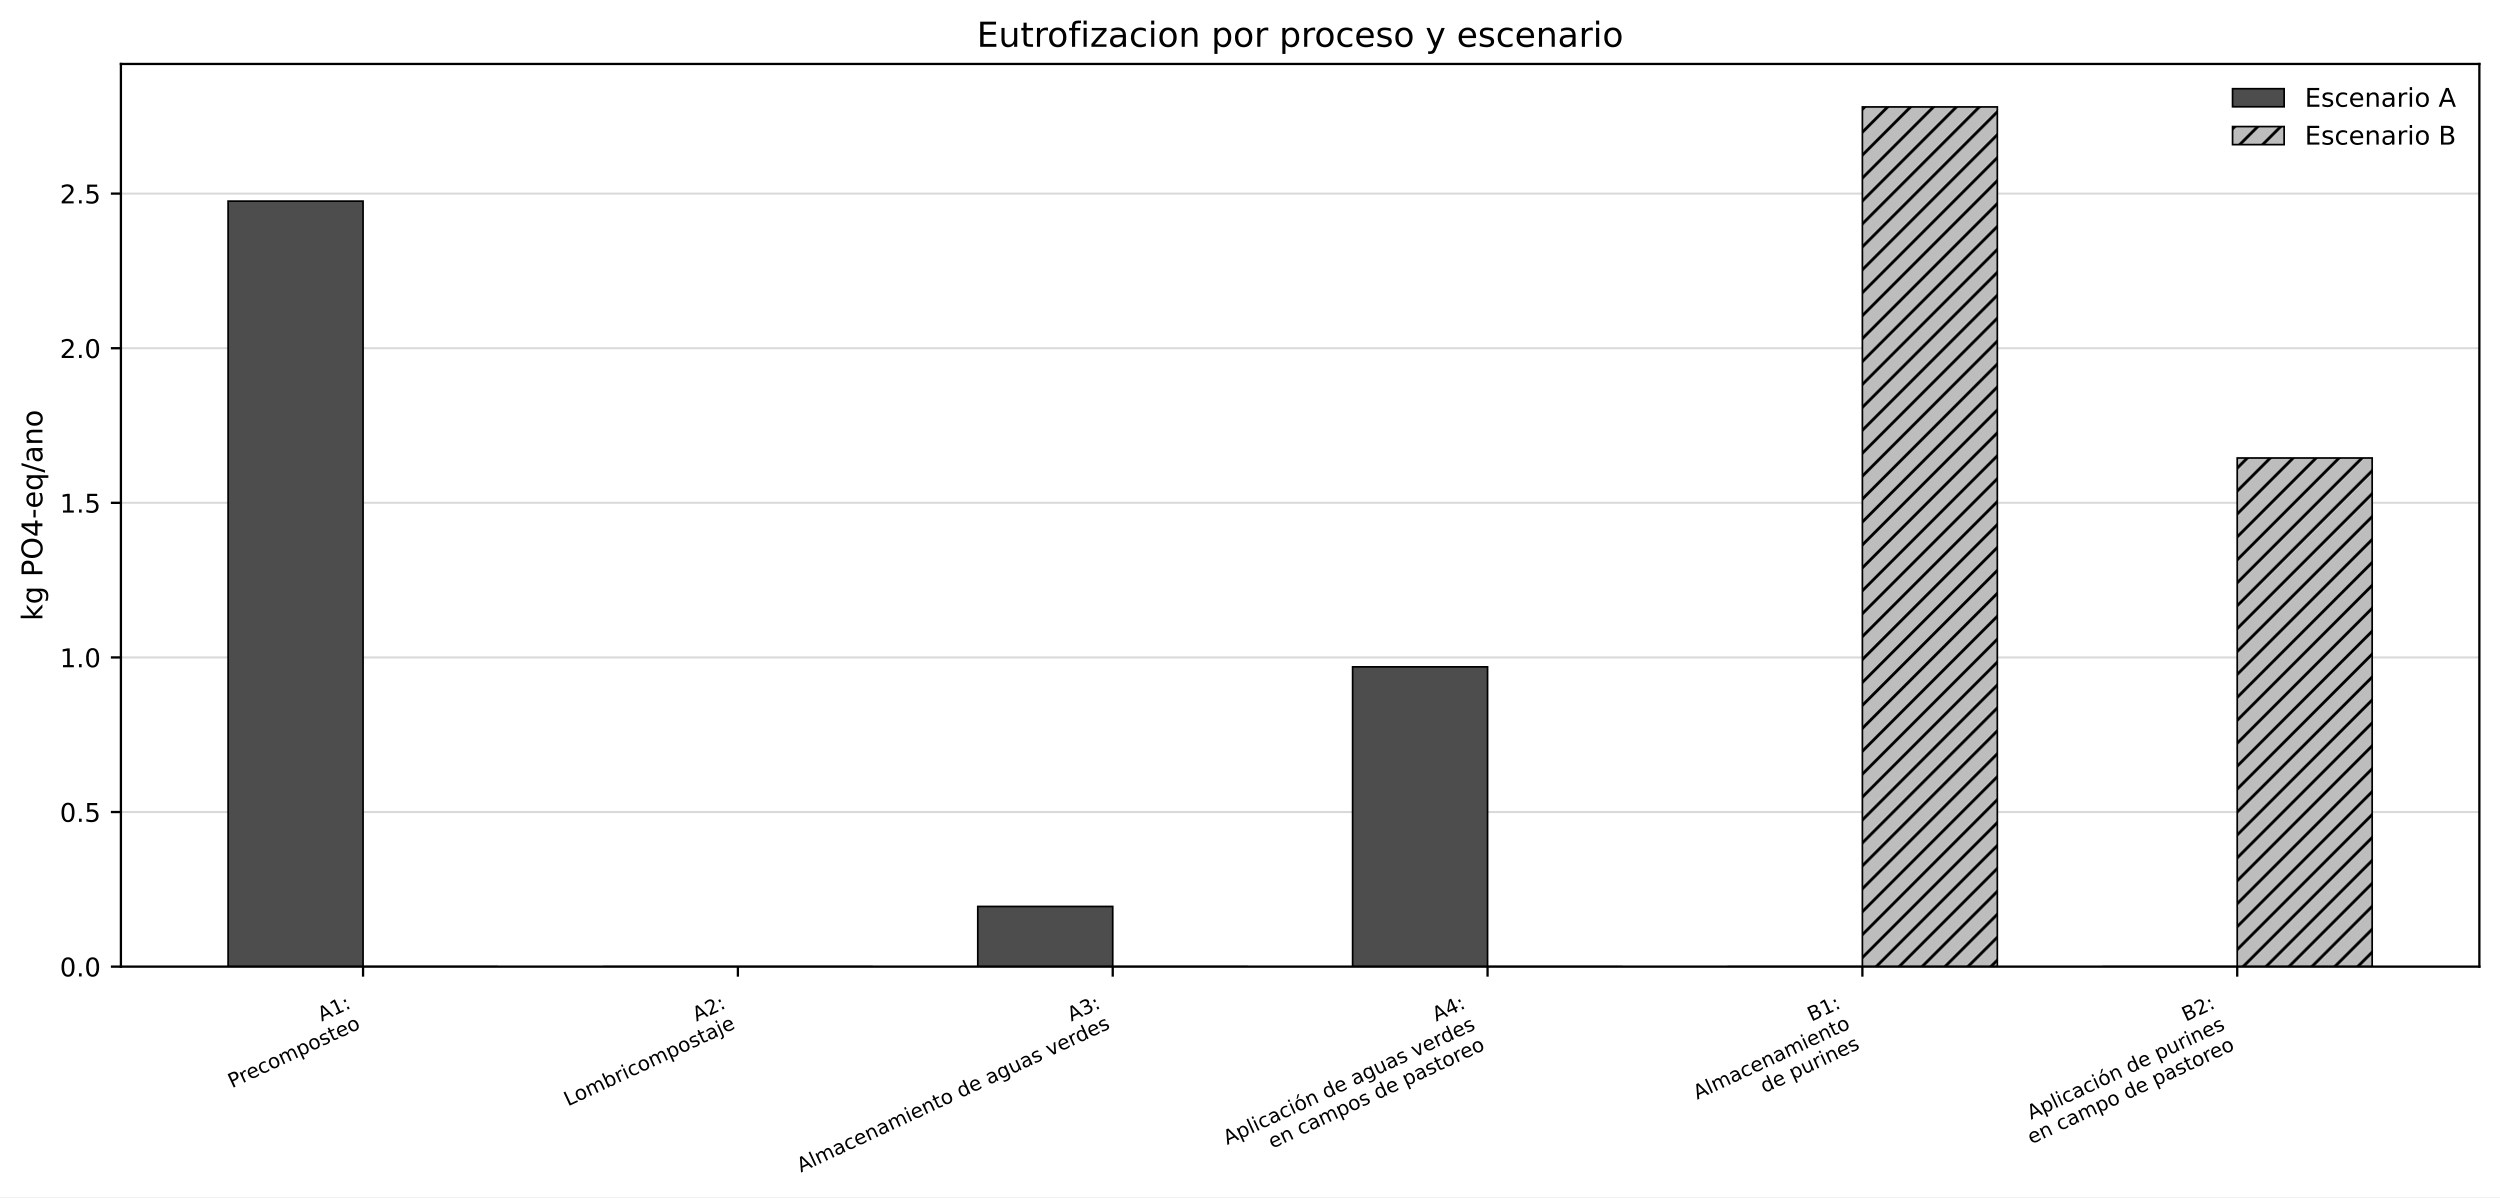
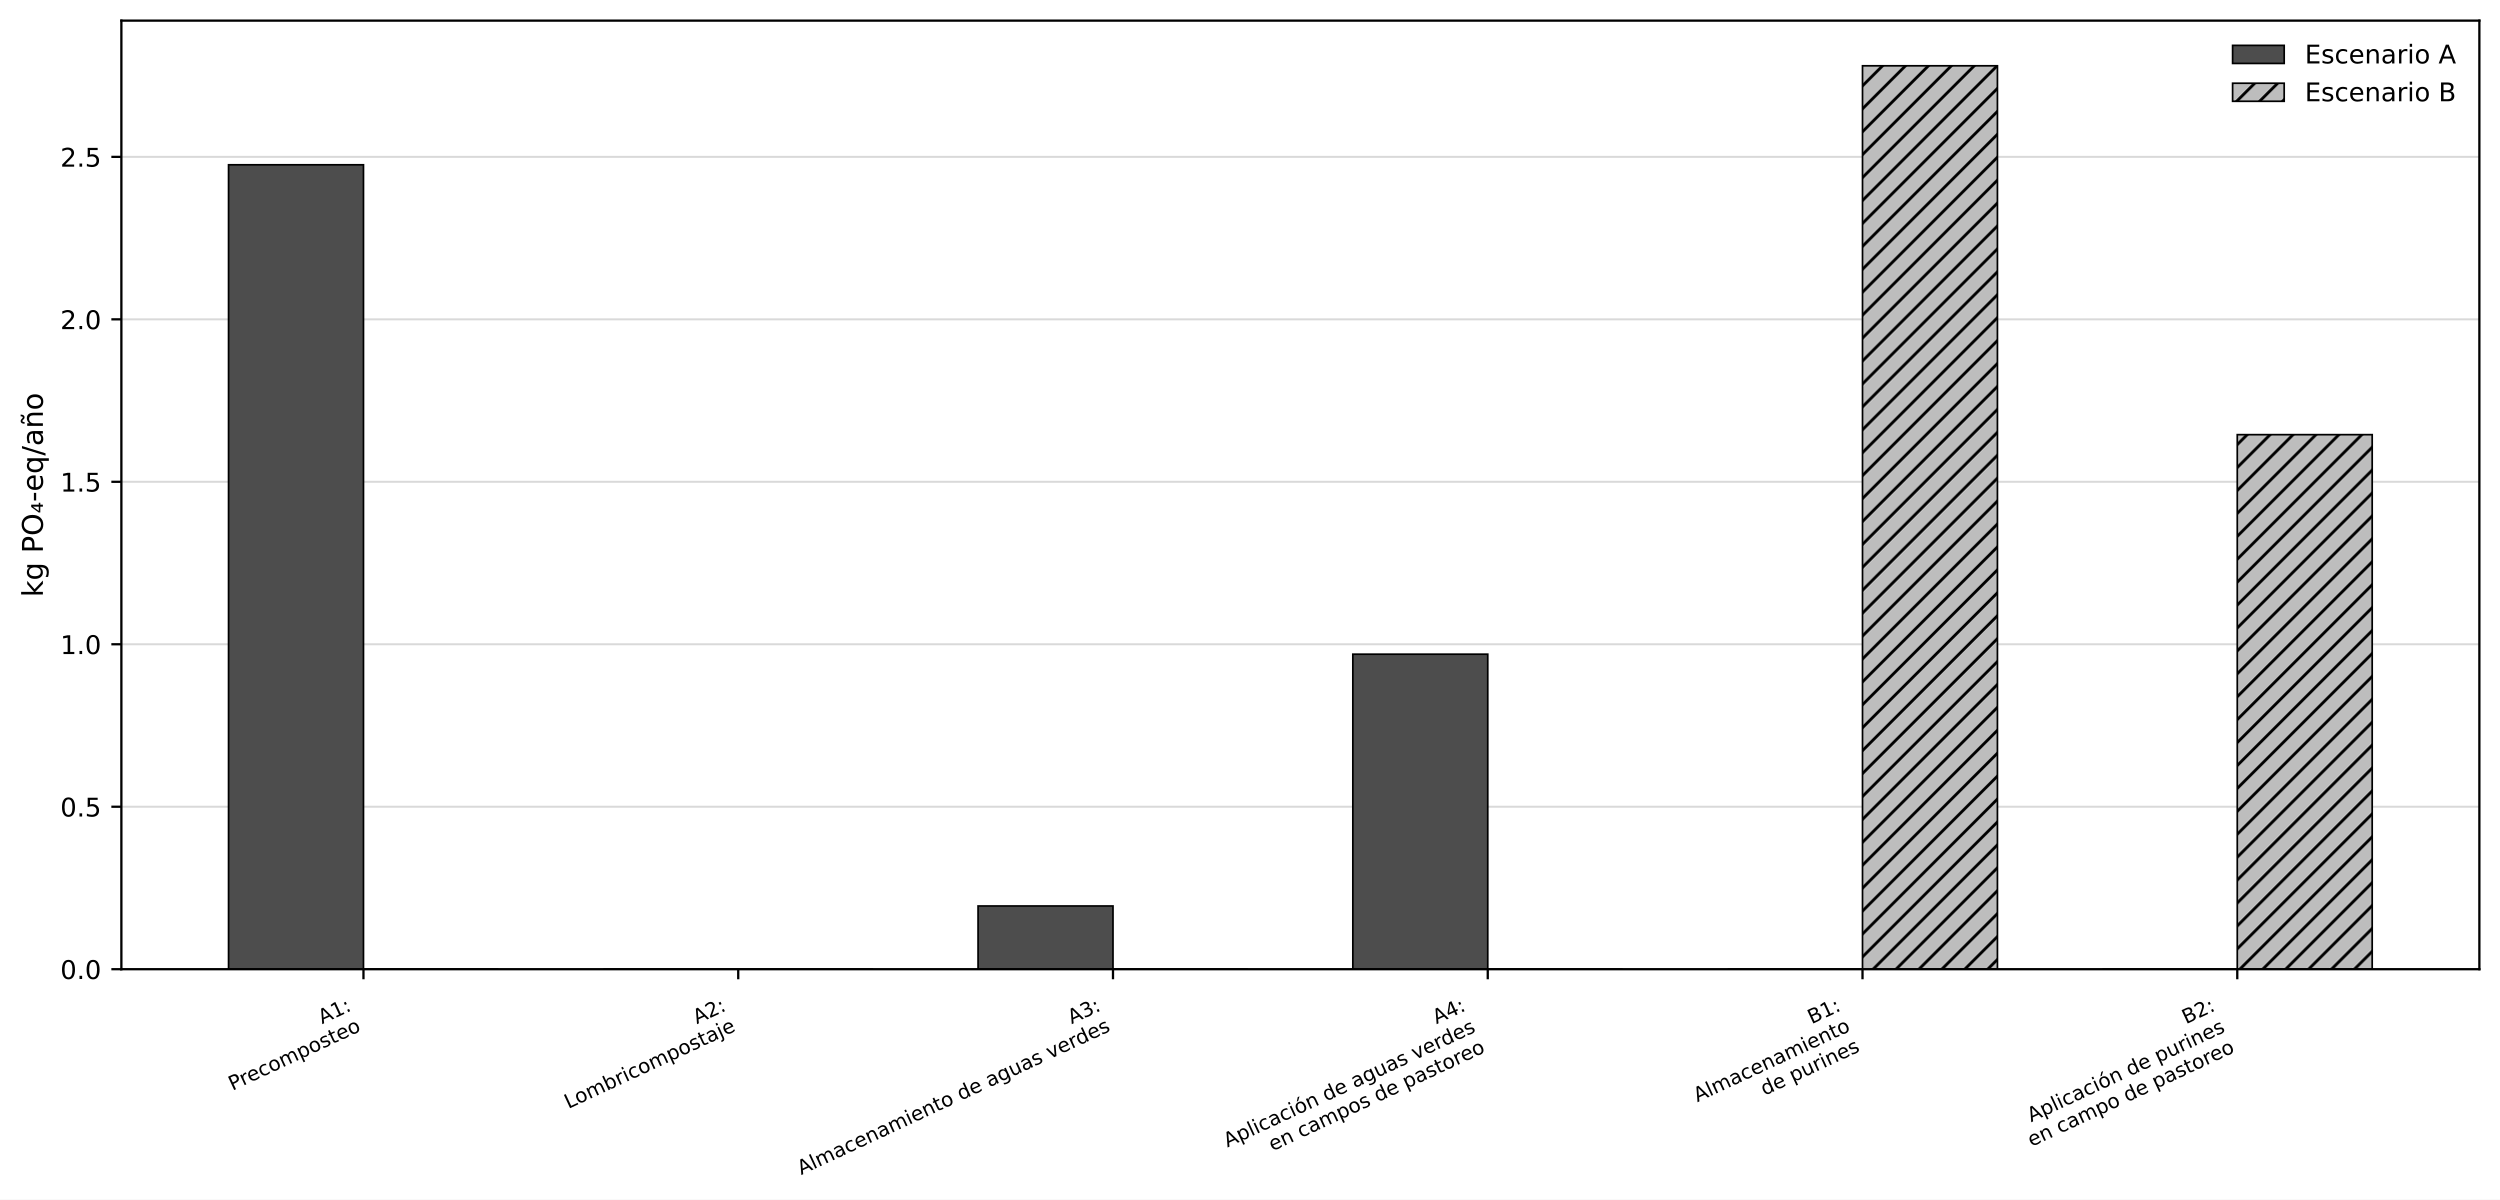
- <svg xmlns="http://www.w3.org/2000/svg" xmlns:xlink="http://www.w3.org/1999/xlink" width="872.358pt" height="417.703pt" viewBox="0 0 872.358 417.703" version="1.1">
+ <svg xmlns="http://www.w3.org/2000/svg" xmlns:xlink="http://www.w3.org/1999/xlink" width="872.528pt" height="418.665pt" viewBox="0 0 872.528 418.665" version="1.1">
  <defs>
    <style type="text/css">*{stroke-linejoin: round; stroke-linecap: butt}</style>
  </defs>
  <g id="figure_1">
    <g id="patch_1">
-       <path d="M 0 417.703  L 872.358 417.703  L 872.358 0  L 0 0  z " style="fill: #ffffff" />
+       <path d="M 0 418.665  L 872.528 418.665  L 872.528 0  L 0 0  z " style="fill: #ffffff" />
    </g>
    <g id="axes_1">
      <g id="patch_2">
-         <path d="M 42.191 337.302  L 865.158 337.302  L 865.158 22.318  L 42.191 22.318  z " style="fill: #ffffff" />
+         <path d="M 42.361 338.264  L 865.328 338.264  L 865.328 7.2  L 42.361 7.2  z " style="fill: #ffffff" />
      </g>
      <g id="matplotlib.axis_1">
        <g id="xtick_1">
          <g id="line2d_1">
            <defs>
-               <path id="mb05b4762d0" d="M 0 0  L 0 3.5  " style="stroke: #000000; stroke-width: 0.8" />
+               <path id="mafb9eb0b62" d="M 0 0  L 0 3.5  " style="stroke: #000000; stroke-width: 0.8" />
            </defs>
            <g>
-               <use xlink:href="#mb05b4762d0" x="126.685" y="337.302" style="stroke: #000000; stroke-width: 0.8" />
+               <use xlink:href="#mafb9eb0b62" x="126.855" y="338.264" style="stroke: #000000; stroke-width: 0.8" />
            </g>
          </g>
          <g id="text_1">
-             <text style="font-size: 7px; font-family: 'DejaVu Sans'" transform="translate(112.2436 356.5248) rotate(-25)">A1:</text>
-             <text style="font-size: 7px; font-family: 'DejaVu Sans'" transform="translate(80.94993 379.7661) rotate(-25)">Precomposteo</text>
+             <text style="font-size: 7px; font-family: 'DejaVu Sans'" transform="translate(112.4139 357.4867) rotate(-25)">A1:</text>
+             <text style="font-size: 7px; font-family: 'DejaVu Sans'" transform="translate(81.12024 380.7279) rotate(-25)">Precomposteo</text>
          </g>
        </g>
        <g id="xtick_2">
          <g id="line2d_2">
            <g>
-               <use xlink:href="#mb05b4762d0" x="257.481" y="337.302" style="stroke: #000000; stroke-width: 0.8" />
+               <use xlink:href="#mafb9eb0b62" x="257.651" y="338.264" style="stroke: #000000; stroke-width: 0.8" />
            </g>
          </g>
          <g id="text_2">
-             <text style="font-size: 7px; font-family: 'DejaVu Sans'" transform="translate(243.0394 356.5248) rotate(-25)">A2:</text>
-             <text style="font-size: 7px; font-family: 'DejaVu Sans'" transform="translate(198.1771 386.0932) rotate(-25)">Lombricompostaje</text>
+             <text style="font-size: 7px; font-family: 'DejaVu Sans'" transform="translate(243.2097 357.4867) rotate(-25)">A2:</text>
+             <text style="font-size: 7px; font-family: 'DejaVu Sans'" transform="translate(198.3474 387.0551) rotate(-25)">Lombricompostaje</text>
          </g>
        </g>
        <g id="xtick_3">
          <g id="line2d_3">
            <g>
-               <use xlink:href="#mb05b4762d0" x="388.277" y="337.302" style="stroke: #000000; stroke-width: 0.8" />
+               <use xlink:href="#mafb9eb0b62" x="388.447" y="338.264" style="stroke: #000000; stroke-width: 0.8" />
            </g>
          </g>
          <g id="text_3">
-             <text style="font-size: 7px; font-family: 'DejaVu Sans'" transform="translate(373.8351 356.5248) rotate(-25)">A3:</text>
-             <text style="font-size: 7px; font-family: 'DejaVu Sans'" transform="translate(279.4558 409.1834) rotate(-25)">Almacenamiento de aguas verdes</text>
+             <text style="font-size: 7px; font-family: 'DejaVu Sans'" transform="translate(374.0054 357.4867) rotate(-25)">A3:</text>
+             <text style="font-size: 7px; font-family: 'DejaVu Sans'" transform="translate(279.6261 410.1453) rotate(-25)">Almacenamiento de aguas verdes</text>
          </g>
        </g>
        <g id="xtick_4">
          <g id="line2d_4">
            <g>
-               <use xlink:href="#mb05b4762d0" x="519.072" y="337.302" style="stroke: #000000; stroke-width: 0.8" />
+               <use xlink:href="#mafb9eb0b62" x="519.243" y="338.264" style="stroke: #000000; stroke-width: 0.8" />
            </g>
          </g>
          <g id="text_4">
-             <text style="font-size: 7px; font-family: 'DejaVu Sans'" transform="translate(501.1762 356.5248) rotate(-25)">A4:</text>
-             <text style="font-size: 7px; font-family: 'DejaVu Sans'" transform="translate(428.2225 399.5632) rotate(-25)">Aplicación de aguas verdes</text>
-             <text style="font-size: 7px; font-family: 'DejaVu Sans'" transform="translate(443.9429 400.8814) rotate(-25)">en campos de pastoreo</text>
+             <text style="font-size: 7px; font-family: 'DejaVu Sans'" transform="translate(501.3465 357.4867) rotate(-25)">A4:</text>
+             <text style="font-size: 7px; font-family: 'DejaVu Sans'" transform="translate(428.3928 400.5251) rotate(-25)">Aplicación de aguas verdes</text>
+             <text style="font-size: 7px; font-family: 'DejaVu Sans'" transform="translate(444.1133 401.8433) rotate(-25)">en campos de pastoreo</text>
          </g>
        </g>
        <g id="xtick_5">
          <g id="line2d_5">
            <g>
-               <use xlink:href="#mb05b4762d0" x="649.868" y="337.302" style="stroke: #000000; stroke-width: 0.8" />
+               <use xlink:href="#mafb9eb0b62" x="650.038" y="338.264" style="stroke: #000000; stroke-width: 0.8" />
            </g>
          </g>
          <g id="text_5">
-             <text style="font-size: 7px; font-family: 'DejaVu Sans'" transform="translate(632.1011 356.5308) rotate(-25)">B1:</text>
-             <text style="font-size: 7px; font-family: 'DejaVu Sans'" transform="translate(592.2349 383.7695) rotate(-25)">Almacenamiento</text>
-             <text style="font-size: 7px; font-family: 'DejaVu Sans'" transform="translate(615.6575 381.4961) rotate(-25)">de purines</text>
+             <text style="font-size: 7px; font-family: 'DejaVu Sans'" transform="translate(632.2714 357.4927) rotate(-25)">B1:</text>
+             <text style="font-size: 7px; font-family: 'DejaVu Sans'" transform="translate(592.4052 384.7314) rotate(-25)">Almacenamiento</text>
+             <text style="font-size: 7px; font-family: 'DejaVu Sans'" transform="translate(615.8278 382.458) rotate(-25)">de purines</text>
          </g>
        </g>
        <g id="xtick_6">
          <g id="line2d_6">
            <g>
-               <use xlink:href="#mb05b4762d0" x="780.664" y="337.302" style="stroke: #000000; stroke-width: 0.8" />
+               <use xlink:href="#mafb9eb0b62" x="780.834" y="338.264" style="stroke: #000000; stroke-width: 0.8" />
            </g>
          </g>
          <g id="text_6">
-             <text style="font-size: 7px; font-family: 'DejaVu Sans'" transform="translate(762.7548 356.5308) rotate(-25)">B2:</text>
-             <text style="font-size: 7px; font-family: 'DejaVu Sans'" transform="translate(708.7027 390.7552) rotate(-25)">Aplicación de purines</text>
-             <text style="font-size: 7px; font-family: 'DejaVu Sans'" transform="translate(708.8394 399.3403) rotate(-25)">en campo de pastoreo</text>
+             <text style="font-size: 7px; font-family: 'DejaVu Sans'" transform="translate(762.9252 357.4927) rotate(-25)">B2:</text>
+             <text style="font-size: 7px; font-family: 'DejaVu Sans'" transform="translate(708.873 391.7171) rotate(-25)">Aplicación de purines</text>
+             <text style="font-size: 7px; font-family: 'DejaVu Sans'" transform="translate(709.0097 400.3022) rotate(-25)">en campo de pastoreo</text>
          </g>
        </g>
      </g>
      <g id="matplotlib.axis_2">
        <g id="ytick_1">
          <g id="line2d_7">
-             <path d="M 42.191 337.302  L 865.158 337.302  " clip-path="url(#pb7d25fe4f0)" style="fill: none; stroke: #d9d9d9; stroke-width: 0.7; stroke-linecap: square" />
+             <path d="M 42.361 338.264  L 865.328 338.264  " clip-path="url(#p21e962b549)" style="fill: none; stroke: #d9d9d9; stroke-width: 0.7; stroke-linecap: square" />
          </g>
          <g id="line2d_8">
            <defs>
-               <path id="m7eda1794b7" d="M 0 0  L -3.5 0  " style="stroke: #000000; stroke-width: 0.8" />
+               <path id="m345825c63a" d="M 0 0  L -3.5 0  " style="stroke: #000000; stroke-width: 0.8" />
            </defs>
            <g>
-               <use xlink:href="#m7eda1794b7" x="42.191" y="337.302" style="stroke: #000000; stroke-width: 0.8" />
+               <use xlink:href="#m345825c63a" x="42.361" y="338.264" style="stroke: #000000; stroke-width: 0.8" />
            </g>
          </g>
          <g id="text_7">
-             <text style="font-size: 9px; font-family: 'DejaVu Sans'; text-anchor: end" x="35.191" y="340.721" transform="rotate(-0 35.19094 340.721)">0.0</text>
+             <text style="font-size: 9px; font-family: 'DejaVu Sans'; text-anchor: end" x="35.361" y="341.683" transform="rotate(-0 35.36125 341.6829)">0.0</text>
          </g>
        </g>
        <g id="ytick_2">
          <g id="line2d_9">
-             <path d="M 42.191 283.354  L 865.158 283.354  " clip-path="url(#pb7d25fe4f0)" style="fill: none; stroke: #d9d9d9; stroke-width: 0.7; stroke-linecap: square" />
+             <path d="M 42.361 281.562  L 865.328 281.562  " clip-path="url(#p21e962b549)" style="fill: none; stroke: #d9d9d9; stroke-width: 0.7; stroke-linecap: square" />
          </g>
          <g id="line2d_10">
            <g>
-               <use xlink:href="#m7eda1794b7" x="42.191" y="283.354" style="stroke: #000000; stroke-width: 0.8" />
+               <use xlink:href="#m345825c63a" x="42.361" y="281.562" style="stroke: #000000; stroke-width: 0.8" />
            </g>
          </g>
          <g id="text_8">
-             <text style="font-size: 9px; font-family: 'DejaVu Sans'; text-anchor: end" x="35.191" y="286.773" transform="rotate(-0 35.19094 286.7734)">0.5</text>
+             <text style="font-size: 9px; font-family: 'DejaVu Sans'; text-anchor: end" x="35.361" y="284.981" transform="rotate(-0 35.36125 284.9812)">0.5</text>
          </g>
        </g>
        <g id="ytick_3">
          <g id="line2d_11">
-             <path d="M 42.191 229.406  L 865.158 229.406  " clip-path="url(#pb7d25fe4f0)" style="fill: none; stroke: #d9d9d9; stroke-width: 0.7; stroke-linecap: square" />
+             <path d="M 42.361 224.86  L 865.328 224.86  " clip-path="url(#p21e962b549)" style="fill: none; stroke: #d9d9d9; stroke-width: 0.7; stroke-linecap: square" />
          </g>
          <g id="line2d_12">
            <g>
-               <use xlink:href="#m7eda1794b7" x="42.191" y="229.406" style="stroke: #000000; stroke-width: 0.8" />
+               <use xlink:href="#m345825c63a" x="42.361" y="224.86" style="stroke: #000000; stroke-width: 0.8" />
            </g>
          </g>
          <g id="text_9">
-             <text style="font-size: 9px; font-family: 'DejaVu Sans'; text-anchor: end" x="35.191" y="232.826" transform="rotate(-0 35.19094 232.8257)">1.0</text>
+             <text style="font-size: 9px; font-family: 'DejaVu Sans'; text-anchor: end" x="35.361" y="228.279" transform="rotate(-0 35.36125 228.2795)">1.0</text>
          </g>
        </g>
        <g id="ytick_4">
          <g id="line2d_13">
-             <path d="M 42.191 175.459  L 865.158 175.459  " clip-path="url(#pb7d25fe4f0)" style="fill: none; stroke: #d9d9d9; stroke-width: 0.7; stroke-linecap: square" />
+             <path d="M 42.361 168.158  L 865.328 168.158  " clip-path="url(#p21e962b549)" style="fill: none; stroke: #d9d9d9; stroke-width: 0.7; stroke-linecap: square" />
          </g>
          <g id="line2d_14">
            <g>
-               <use xlink:href="#m7eda1794b7" x="42.191" y="175.459" style="stroke: #000000; stroke-width: 0.8" />
+               <use xlink:href="#m345825c63a" x="42.361" y="168.158" style="stroke: #000000; stroke-width: 0.8" />
            </g>
          </g>
          <g id="text_10">
-             <text style="font-size: 9px; font-family: 'DejaVu Sans'; text-anchor: end" x="35.191" y="178.878" transform="rotate(-0 35.19094 178.878)">1.5</text>
+             <text style="font-size: 9px; font-family: 'DejaVu Sans'; text-anchor: end" x="35.361" y="171.578" transform="rotate(-0 35.36125 171.5778)">1.5</text>
          </g>
        </g>
        <g id="ytick_5">
          <g id="line2d_15">
-             <path d="M 42.191 121.511  L 865.158 121.511  " clip-path="url(#pb7d25fe4f0)" style="fill: none; stroke: #d9d9d9; stroke-width: 0.7; stroke-linecap: square" />
+             <path d="M 42.361 111.457  L 865.328 111.457  " clip-path="url(#p21e962b549)" style="fill: none; stroke: #d9d9d9; stroke-width: 0.7; stroke-linecap: square" />
          </g>
          <g id="line2d_16">
            <g>
-               <use xlink:href="#m7eda1794b7" x="42.191" y="121.511" style="stroke: #000000; stroke-width: 0.8" />
+               <use xlink:href="#m345825c63a" x="42.361" y="111.457" style="stroke: #000000; stroke-width: 0.8" />
            </g>
          </g>
          <g id="text_11">
-             <text style="font-size: 9px; font-family: 'DejaVu Sans'; text-anchor: end" x="35.191" y="124.93" transform="rotate(-0 35.19094 124.9304)">2.0</text>
+             <text style="font-size: 9px; font-family: 'DejaVu Sans'; text-anchor: end" x="35.361" y="114.876" transform="rotate(-0 35.36125 114.8761)">2.0</text>
          </g>
        </g>
        <g id="ytick_6">
          <g id="line2d_17">
-             <path d="M 42.191 67.563  L 865.158 67.563  " clip-path="url(#pb7d25fe4f0)" style="fill: none; stroke: #d9d9d9; stroke-width: 0.7; stroke-linecap: square" />
+             <path d="M 42.361 54.755  L 865.328 54.755  " clip-path="url(#p21e962b549)" style="fill: none; stroke: #d9d9d9; stroke-width: 0.7; stroke-linecap: square" />
          </g>
          <g id="line2d_18">
            <g>
-               <use xlink:href="#m7eda1794b7" x="42.191" y="67.563" style="stroke: #000000; stroke-width: 0.8" />
+               <use xlink:href="#m345825c63a" x="42.361" y="54.755" style="stroke: #000000; stroke-width: 0.8" />
            </g>
          </g>
          <g id="text_12">
-             <text style="font-size: 9px; font-family: 'DejaVu Sans'; text-anchor: end" x="35.191" y="70.983" transform="rotate(-0 35.19094 70.98274)">2.5</text>
+             <text style="font-size: 9px; font-family: 'DejaVu Sans'; text-anchor: end" x="35.361" y="58.174" transform="rotate(-0 35.36125 58.1744)">2.5</text>
          </g>
        </g>
        <g id="text_13">
-           <text style="font-size: 10px; font-family: 'DejaVu Sans'; text-anchor: middle" x="14.798" y="179.81" transform="rotate(-90 14.79844 179.8099)">kg PO4-eq/ano</text>
+           <text style="font-size: 10px; font-family: 'DejaVu Sans'; text-anchor: middle" x="14.969" y="172.732" transform="rotate(-90 14.96875 172.7318)">kg PO₄-eq/año</text>
        </g>
      </g>
      <g id="patch_3">
-         <path d="M 79.599 337.302  L 126.685 337.302  L 126.685 70.188  L 79.599 70.188  z " clip-path="url(#pb7d25fe4f0)" style="fill: #4d4d4d; stroke: #000000; stroke-width: 0.6; stroke-linejoin: miter" />
+         <path d="M 79.769 338.264  L 126.855 338.264  L 126.855 57.514  L 79.769 57.514  z " clip-path="url(#p21e962b549)" style="fill: #4d4d4d; stroke: #000000; stroke-width: 0.6; stroke-linejoin: miter" />
      </g>
      <g id="patch_4">
-         <path d="M 210.394 337.302  L 257.481 337.302  L 257.481 337.302  L 210.394 337.302  z " clip-path="url(#pb7d25fe4f0)" style="fill: #4d4d4d; stroke: #000000; stroke-width: 0.6; stroke-linejoin: miter" />
+         <path d="M 210.565 338.264  L 257.651 338.264  L 257.651 338.264  L 210.565 338.264  z " clip-path="url(#p21e962b549)" style="fill: #4d4d4d; stroke: #000000; stroke-width: 0.6; stroke-linejoin: miter" />
      </g>
      <g id="patch_5">
-         <path d="M 341.19 337.302  L 388.277 337.302  L 388.277 316.303  L 341.19 316.303  z " clip-path="url(#pb7d25fe4f0)" style="fill: #4d4d4d; stroke: #000000; stroke-width: 0.6; stroke-linejoin: miter" />
+         <path d="M 341.36 338.264  L 388.447 338.264  L 388.447 316.193  L 341.36 316.193  z " clip-path="url(#p21e962b549)" style="fill: #4d4d4d; stroke: #000000; stroke-width: 0.6; stroke-linejoin: miter" />
      </g>
      <g id="patch_6">
-         <path d="M 471.986 337.302  L 519.072 337.302  L 519.072 232.703  L 471.986 232.703  z " clip-path="url(#pb7d25fe4f0)" style="fill: #4d4d4d; stroke: #000000; stroke-width: 0.6; stroke-linejoin: miter" />
+         <path d="M 472.156 338.264  L 519.243 338.264  L 519.243 228.325  L 472.156 228.325  z " clip-path="url(#p21e962b549)" style="fill: #4d4d4d; stroke: #000000; stroke-width: 0.6; stroke-linejoin: miter" />
      </g>
      <g id="patch_7">
-         <path d="M 602.782 337.302  L 649.868 337.302  L 649.868 337.302  L 602.782 337.302  z " clip-path="url(#pb7d25fe4f0)" style="fill: #4d4d4d; stroke: #000000; stroke-width: 0.6; stroke-linejoin: miter" />
+         <path d="M 602.952 338.264  L 650.038 338.264  L 650.038 338.264  L 602.952 338.264  z " clip-path="url(#p21e962b549)" style="fill: #4d4d4d; stroke: #000000; stroke-width: 0.6; stroke-linejoin: miter" />
      </g>
      <g id="patch_8">
-         <path d="M 733.577 337.302  L 780.664 337.302  L 780.664 337.302  L 733.577 337.302  z " clip-path="url(#pb7d25fe4f0)" style="fill: #4d4d4d; stroke: #000000; stroke-width: 0.6; stroke-linejoin: miter" />
+         <path d="M 733.748 338.264  L 780.834 338.264  L 780.834 338.264  L 733.748 338.264  z " clip-path="url(#p21e962b549)" style="fill: #4d4d4d; stroke: #000000; stroke-width: 0.6; stroke-linejoin: miter" />
      </g>
      <g id="patch_9">
-         <path d="M 126.685 337.302  L 173.771 337.302  L 173.771 337.302  L 126.685 337.302  z " clip-path="url(#pb7d25fe4f0)" style="fill: url(#h78a3a19651); stroke: #000000; stroke-width: 0.6; stroke-linejoin: miter" />
+         <path d="M 126.855 338.264  L 173.942 338.264  L 173.942 338.264  L 126.855 338.264  z " clip-path="url(#p21e962b549)" style="fill: url(#hafdace9afb); stroke: #000000; stroke-width: 0.6; stroke-linejoin: miter" />
      </g>
      <g id="patch_10">
-         <path d="M 257.481 337.302  L 304.567 337.302  L 304.567 337.302  L 257.481 337.302  z " clip-path="url(#pb7d25fe4f0)" style="fill: url(#h78a3a19651); stroke: #000000; stroke-width: 0.6; stroke-linejoin: miter" />
+         <path d="M 257.651 338.264  L 304.738 338.264  L 304.738 338.264  L 257.651 338.264  z " clip-path="url(#p21e962b549)" style="fill: url(#hafdace9afb); stroke: #000000; stroke-width: 0.6; stroke-linejoin: miter" />
      </g>
      <g id="patch_11">
-         <path d="M 388.277 337.302  L 435.363 337.302  L 435.363 337.302  L 388.277 337.302  z " clip-path="url(#pb7d25fe4f0)" style="fill: url(#h78a3a19651); stroke: #000000; stroke-width: 0.6; stroke-linejoin: miter" />
+         <path d="M 388.447 338.264  L 435.533 338.264  L 435.533 338.264  L 388.447 338.264  z " clip-path="url(#p21e962b549)" style="fill: url(#hafdace9afb); stroke: #000000; stroke-width: 0.6; stroke-linejoin: miter" />
      </g>
      <g id="patch_12">
-         <path d="M 519.072 337.302  L 566.159 337.302  L 566.159 337.302  L 519.072 337.302  z " clip-path="url(#pb7d25fe4f0)" style="fill: url(#h78a3a19651); stroke: #000000; stroke-width: 0.6; stroke-linejoin: miter" />
+         <path d="M 519.243 338.264  L 566.329 338.264  L 566.329 338.264  L 519.243 338.264  z " clip-path="url(#p21e962b549)" style="fill: url(#hafdace9afb); stroke: #000000; stroke-width: 0.6; stroke-linejoin: miter" />
      </g>
      <g id="patch_13">
-         <path d="M 649.868 337.302  L 696.954 337.302  L 696.954 37.317  L 649.868 37.317  z " clip-path="url(#pb7d25fe4f0)" style="fill: url(#h78a3a19651); stroke: #000000; stroke-width: 0.6; stroke-linejoin: miter" />
+         <path d="M 650.038 338.264  L 697.125 338.264  L 697.125 22.965  L 650.038 22.965  z " clip-path="url(#p21e962b549)" style="fill: url(#hafdace9afb); stroke: #000000; stroke-width: 0.6; stroke-linejoin: miter" />
      </g>
      <g id="patch_14">
-         <path d="M 780.664 337.302  L 827.75 337.302  L 827.75 159.811  L 780.664 159.811  z " clip-path="url(#pb7d25fe4f0)" style="fill: url(#h78a3a19651); stroke: #000000; stroke-width: 0.6; stroke-linejoin: miter" />
+         <path d="M 780.834 338.264  L 827.921 338.264  L 827.921 151.712  L 780.834 151.712  z " clip-path="url(#p21e962b549)" style="fill: url(#hafdace9afb); stroke: #000000; stroke-width: 0.6; stroke-linejoin: miter" />
      </g>
      <g id="patch_15">
-         <path d="M 42.191 337.302  L 42.191 22.318  " style="fill: none; stroke: #000000; stroke-width: 0.8; stroke-linejoin: miter; stroke-linecap: square" />
+         <path d="M 42.361 338.264  L 42.361 7.2  " style="fill: none; stroke: #000000; stroke-width: 0.8; stroke-linejoin: miter; stroke-linecap: square" />
      </g>
      <g id="patch_16">
-         <path d="M 865.158 337.302  L 865.158 22.318  " style="fill: none; stroke: #000000; stroke-width: 0.8; stroke-linejoin: miter; stroke-linecap: square" />
+         <path d="M 865.328 338.264  L 865.328 7.2  " style="fill: none; stroke: #000000; stroke-width: 0.8; stroke-linejoin: miter; stroke-linecap: square" />
      </g>
      <g id="patch_17">
-         <path d="M 42.191 337.302  L 865.158 337.302  " style="fill: none; stroke: #000000; stroke-width: 0.8; stroke-linejoin: miter; stroke-linecap: square" />
+         <path d="M 42.361 338.264  L 865.328 338.264  " style="fill: none; stroke: #000000; stroke-width: 0.8; stroke-linejoin: miter; stroke-linecap: square" />
      </g>
      <g id="patch_18">
-         <path d="M 42.191 22.318  L 865.158 22.318  " style="fill: none; stroke: #000000; stroke-width: 0.8; stroke-linejoin: miter; stroke-linecap: square" />
-       </g>
-       <g id="text_14">
-         <text style="font-size: 12px; font-family: 'DejaVu Sans'; text-anchor: middle" x="453.674" y="16.318" transform="rotate(-0 453.6744 16.31812)">Eutrofizacion por proceso y escenario</text>
+         <path d="M 42.361 7.2  L 865.328 7.2  " style="fill: none; stroke: #000000; stroke-width: 0.8; stroke-linejoin: miter; stroke-linecap: square" />
      </g>
      <g id="legend_1">
        <g id="patch_19">
-           <path d="M 779.035 37.257  L 797.035 37.257  L 797.035 30.957  L 779.035 30.957  z " style="fill: #4d4d4d; stroke: #000000; stroke-width: 0.6; stroke-linejoin: miter" />
+           <path d="M 779.205 22.139  L 797.205 22.139  L 797.205 15.839  L 779.205 15.839  z " style="fill: #4d4d4d; stroke: #000000; stroke-width: 0.6; stroke-linejoin: miter" />
+         </g>
+         <g id="text_14">
+           <text style="font-size: 9px; font-family: 'DejaVu Sans'; text-anchor: start" x="804.405" y="22.139" transform="rotate(-0 804.4052 22.13859)">Escenario A</text>
+         </g>
+         <g id="patch_20">
+           <path d="M 779.205 35.349  L 797.205 35.349  L 797.205 29.049  L 779.205 29.049  z " style="fill: url(#hafdace9afb); stroke: #000000; stroke-width: 0.6; stroke-linejoin: miter" />
        </g>
        <g id="text_15">
-           <text style="font-size: 9px; font-family: 'DejaVu Sans'; text-anchor: start" x="804.235" y="37.257" transform="rotate(-0 804.2349 37.25672)">Escenario A</text>
-         </g>
-         <g id="patch_20">
-           <path d="M 779.035 50.467  L 797.035 50.467  L 797.035 44.167  L 779.035 44.167  z " style="fill: url(#h78a3a19651); stroke: #000000; stroke-width: 0.6; stroke-linejoin: miter" />
-         </g>
-         <g id="text_16">
-           <text style="font-size: 9px; font-family: 'DejaVu Sans'; text-anchor: start" x="804.235" y="50.467" transform="rotate(-0 804.2349 50.46703)">Escenario B</text>
+           <text style="font-size: 9px; font-family: 'DejaVu Sans'; text-anchor: start" x="804.405" y="35.349" transform="rotate(-0 804.4052 35.34891)">Escenario B</text>
        </g>
      </g>
    </g>
  </g>
  <defs>
-     <clipPath id="pb7d25fe4f0">
-       <rect x="42.191" y="22.318" width="822.967" height="314.984" />
+     <clipPath id="p21e962b549">
+       <rect x="42.361" y="7.2" width="822.967" height="331.064" />
    </clipPath>
  </defs>
  <defs>
-     <pattern id="h78a3a19651" patternUnits="userSpaceOnUse" x="0" y="0" width="72" height="72">
+     <pattern id="hafdace9afb" patternUnits="userSpaceOnUse" x="0" y="0" width="72" height="72">
      <rect x="0" y="0" width="73" height="73" fill="#bdbdbd" />
      <path d="M -36 36  L 36 -36  M -32 40  L 40 -32  M -28 44  L 44 -28  M -24 48  L 48 -24  M -20 52  L 52 -20  M -16 56  L 56 -16  M -12 60  L 60 -12  M -8 64  L 64 -8  M -4 68  L 68 -4  M 0 72  L 72 0  M 4 76  L 76 4  M 8 80  L 80 8  M 12 84  L 84 12  M 16 88  L 88 16  M 20 92  L 92 20  M 24 96  L 96 24  M 28 100  L 100 28  M 32 104  L 104 32  M 36 108  L 108 36  " style="fill: #000000; stroke: #000000; stroke-width: 1.0; stroke-linecap: butt; stroke-linejoin: miter" />
    </pattern>
  </defs>
</svg>
